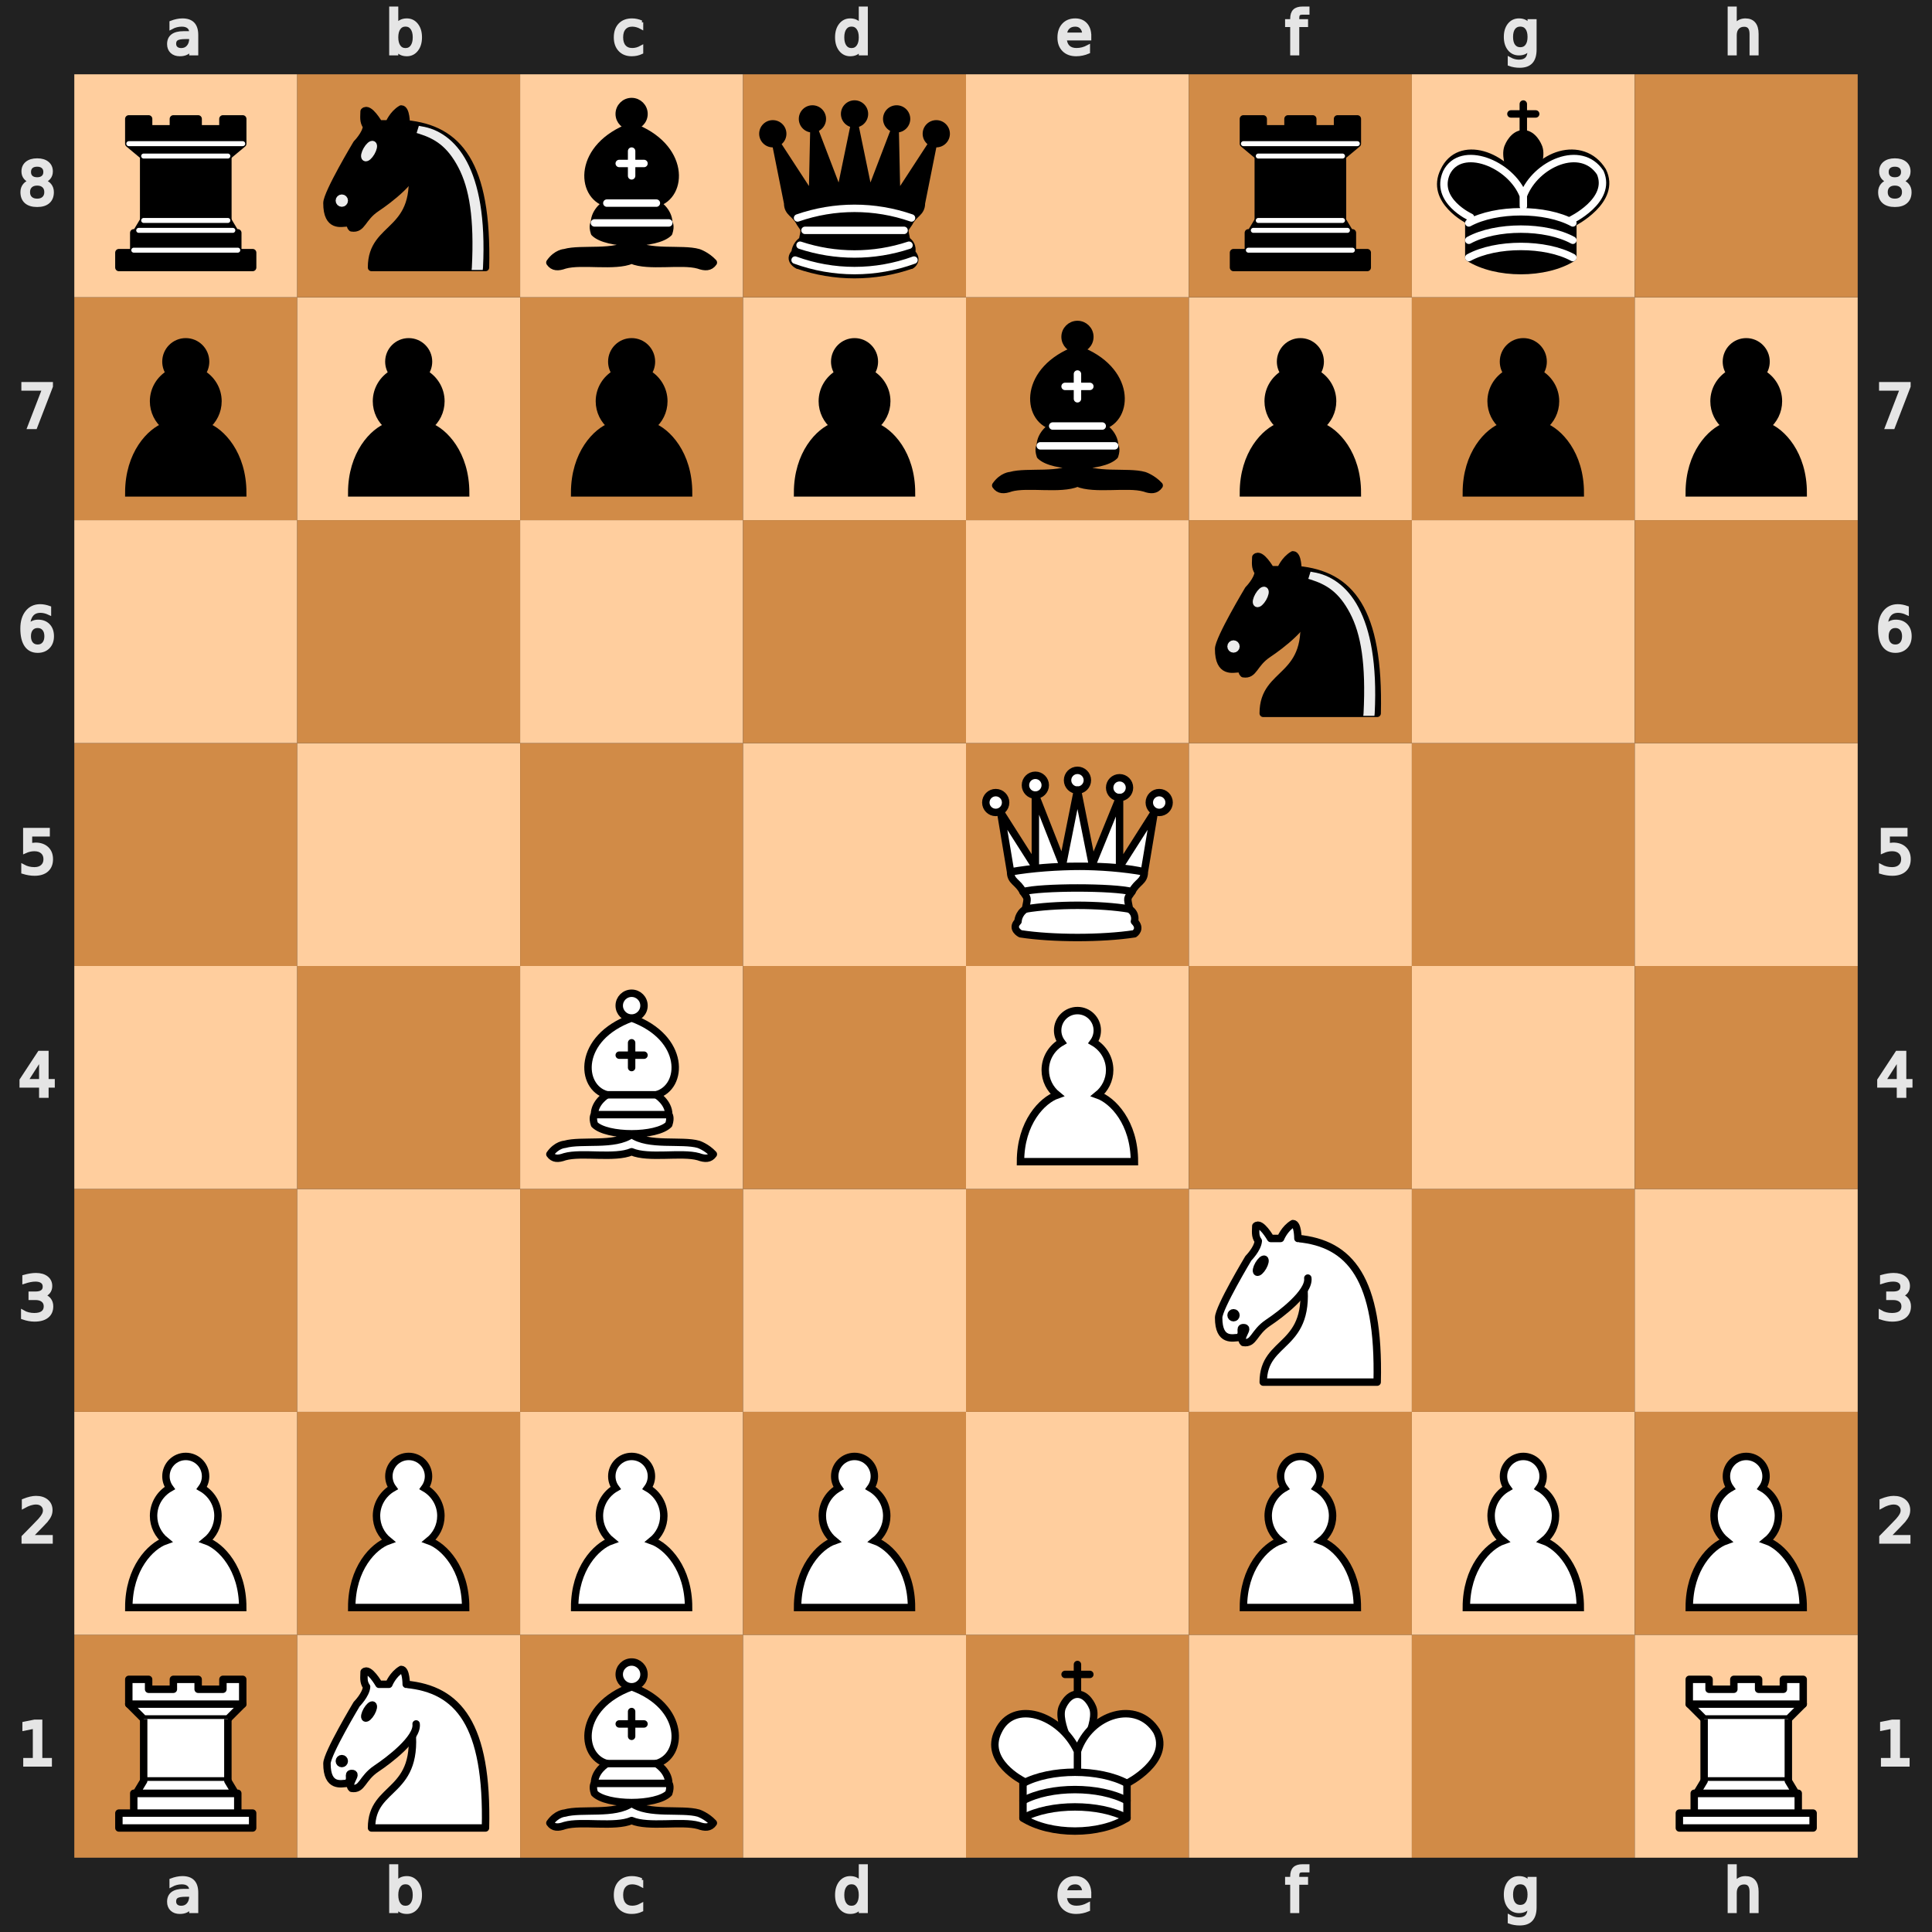
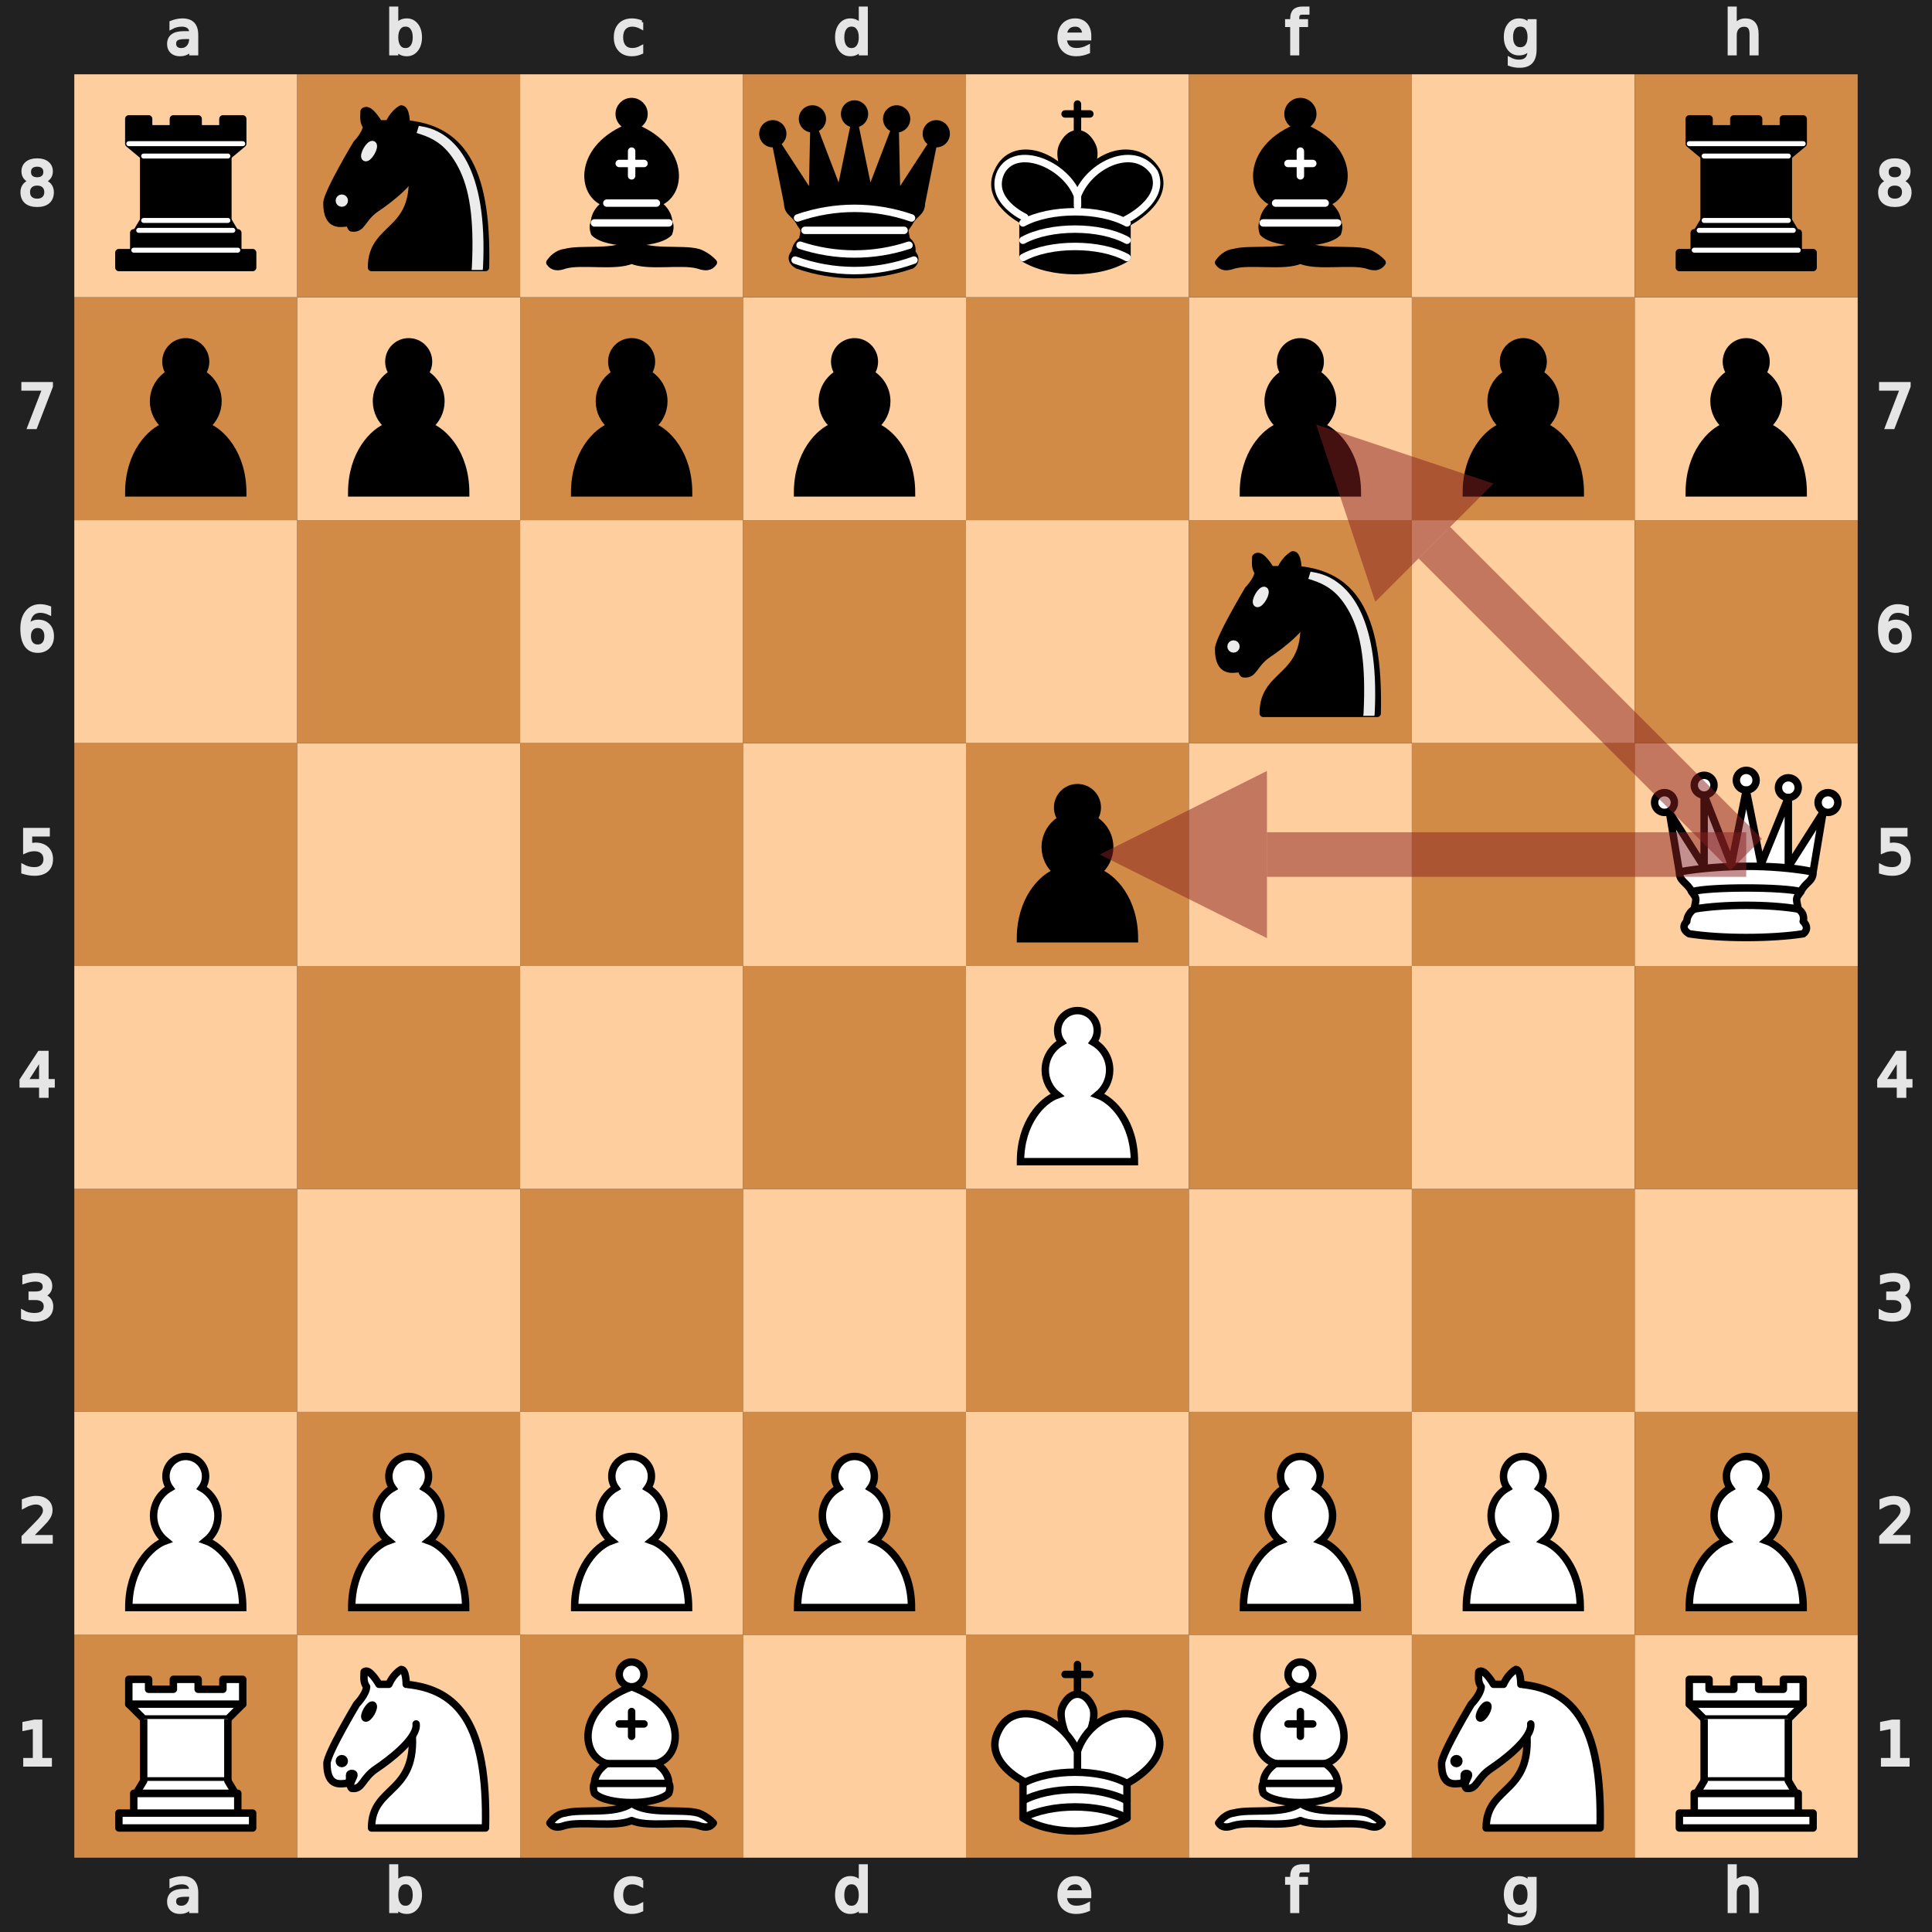
<svg xmlns="http://www.w3.org/2000/svg" xmlns:xlink="http://www.w3.org/1999/xlink" version="1.2" baseProfile="tiny" viewBox="0 0 390 390">
  <defs>
    <g id="white-pawn" class="white pawn">
      <path d="M22.5 9c-2.21 0-4 1.79-4 4 0 .89.29 1.71.78 2.38C17.33 16.5 16 18.59 16 21c0 2.03.94 3.84 2.41 5.03-3 1.06-7.41 5.55-7.41 13.47h23c0-7.92-4.41-12.41-7.41-13.47 1.47-1.19 2.41-3 2.41-5.03 0-2.41-1.33-4.5-3.28-5.62.49-.67.78-1.49.78-2.38 0-2.21-1.79-4-4-4z" fill="#fff" stroke="#000" stroke-width="1.5" stroke-linecap="round" />
    </g>
    <g id="white-knight" class="white knight" fill="none" fill-rule="evenodd" stroke="#000" stroke-width="1.5" stroke-linecap="round" stroke-linejoin="round">
      <path d="M 22,10 C 32.5,11 38.5,18 38,39 L 15,39 C 15,30 25,32.5 23,18" style="fill:#ffffff; stroke:#000000;" />
      <path d="M 24,18 C 24.38,20.91 18.45,25.37 16,27 C 13,29 13.18,31.34 11,31 C 9.958,30.06 12.41,27.96 11,28 C 10,28 11.19,29.23 10,30 C 9,30 5.997,31 6,26 C 6,24 12,14 12,14 C 12,14 13.89,12.1 14,10.5 C 13.27,9.506 13.5,8.5 13.5,7.5 C 14.5,6.5 16.5,10 16.5,10 L 18.5,10 C 18.5,10 19.28,8.008 21,7 C 22,7 22,10 22,10" style="fill:#ffffff; stroke:#000000;" />
      <path d="M 9.5 25.5 A 0.5 0.5 0 1 1 8.5,25.5 A 0.5 0.5 0 1 1 9.5 25.5 z" style="fill:#000000; stroke:#000000;" />
      <path d="M 15 15.5 A 0.5 1.5 0 1 1 14,15.5 A 0.5 1.5 0 1 1 15 15.5 z" transform="matrix(0.866,0.5,-0.5,0.866,9.693,-5.173)" style="fill:#000000; stroke:#000000;" />
    </g>
    <g id="white-bishop" class="white bishop" fill="none" fill-rule="evenodd" stroke="#000" stroke-width="1.5" stroke-linecap="round" stroke-linejoin="round">
      <g fill="#fff" stroke-linecap="butt">
        <path d="M9 36c3.39-.97 10.11.43 13.5-2 3.39 2.43 10.11 1.03 13.5 2 0 0 1.65.54 3 2-.68.97-1.65.99-3 .5-3.39-.97-10.11.46-13.5-1-3.39 1.46-10.11.03-13.5 1-1.354.49-2.323.47-3-.5 1.354-1.94 3-2 3-2zM15 32c2.5 2.5 12.5 2.5 15 0 .5-1.5 0-2 0-2 0-2.5-2.5-4-2.5-4 5.5-1.5 6-11.5-5-15.5-11 4-10.5 14-5 15.5 0 0-2.5 1.5-2.5 4 0 0-.5.5 0 2zM25 8a2.5 2.5 0 1 1-5 0 2.5 2.5 0 1 1 5 0z" />
      </g>
      <path d="M17.5 26h10M15 30h15m-7.5-14.5v5M20 18h5" stroke-linejoin="miter" />
    </g>
    <g id="white-rook" class="white rook" fill="#fff" fill-rule="evenodd" stroke="#000" stroke-width="1.5" stroke-linecap="round" stroke-linejoin="round">
      <path d="M9 39h27v-3H9v3zM12 36v-4h21v4H12zM11 14V9h4v2h5V9h5v2h5V9h4v5" stroke-linecap="butt" />
      <path d="M34 14l-3 3H14l-3-3" />
      <path d="M31 17v12.5H14V17" stroke-linecap="butt" stroke-linejoin="miter" />
      <path d="M31 29.5l1.5 2.5h-20l1.5-2.5" />
      <path d="M11 14h23" fill="none" stroke-linejoin="miter" />
    </g>
    <g id="white-queen" class="white queen" fill="#fff" fill-rule="evenodd" stroke="#000" stroke-width="1.5" stroke-linecap="round" stroke-linejoin="round">
      <path d="M8 12a2 2 0 1 1-4 0 2 2 0 1 1 4 0zM24.5 7.5a2 2 0 1 1-4 0 2 2 0 1 1 4 0zM41 12a2 2 0 1 1-4 0 2 2 0 1 1 4 0zM16 8.5a2 2 0 1 1-4 0 2 2 0 1 1 4 0zM33 9a2 2 0 1 1-4 0 2 2 0 1 1 4 0z" />
      <path d="M9 26c8.5-1.5 21-1.5 27 0l2-12-7 11V11l-5.5 13.5-3-15-3 15-5.5-14V25L7 14l2 12zM9 26c0 2 1.5 2 2.5 4 1 1.5 1 1 .5 3.5-1.5 1-1.5 2.5-1.5 2.5-1.5 1.5.5 2.5.5 2.5 6.5 1 16.5 1 23 0 0 0 1.5-1 0-2.5 0 0 .5-1.5-1-2.5-.5-2.5-.5-2 .5-3.5 1-2 2.5-2 2.5-4-8.5-1.5-18.5-1.5-27 0z" stroke-linecap="butt" />
      <path d="M11.5 30c3.5-1 18.5-1 22 0M12 33.5c6-1 15-1 21 0" fill="none" />
    </g>
    <g id="white-king" class="white king" fill="none" fill-rule="evenodd" stroke="#000" stroke-width="1.5" stroke-linecap="round" stroke-linejoin="round">
      <path d="M22.5 11.63V6M20 8h5" stroke-linejoin="miter" />
      <path d="M22.5 25s4.5-7.5 3-10.5c0 0-1-2.5-3-2.5s-3 2.5-3 2.5c-1.5 3 3 10.5 3 10.5" fill="#fff" stroke-linecap="butt" stroke-linejoin="miter" />
      <path d="M11.5 37c5.5 3.5 15.5 3.5 21 0v-7s9-4.5 6-10.5c-4-6.5-13.5-3.5-16 4V27v-3.5c-3.5-7.5-13-10.5-16-4-3 6 5 10 5 10V37z" fill="#fff" />
      <path d="M11.5 30c5.5-3 15.5-3 21 0m-21 3.5c5.5-3 15.5-3 21 0m-21 3.5c5.5-3 15.5-3 21 0" />
    </g>
    <g id="black-pawn" class="black pawn">
      <path d="M22.5 9c-2.21 0-4 1.79-4 4 0 .89.29 1.71.78 2.38C17.33 16.5 16 18.59 16 21c0 2.03.94 3.84 2.41 5.03-3 1.06-7.41 5.55-7.41 13.47h23c0-7.92-4.41-12.41-7.41-13.47 1.47-1.19 2.41-3 2.41-5.03 0-2.41-1.33-4.5-3.28-5.62.49-.67.78-1.49.78-2.38 0-2.21-1.79-4-4-4z" stroke="#000" stroke-width="1.5" stroke-linecap="round" />
    </g>
    <g id="black-knight" class="black knight" fill="none" fill-rule="evenodd" stroke="#000" stroke-width="1.5" stroke-linecap="round" stroke-linejoin="round">
      <path d="M 22,10 C 32.5,11 38.5,18 38,39 L 15,39 C 15,30 25,32.5 23,18" style="fill:#000000; stroke:#000000;" />
      <path d="M 24,18 C 24.38,20.91 18.45,25.37 16,27 C 13,29 13.18,31.34 11,31 C 9.958,30.06 12.41,27.96 11,28 C 10,28 11.19,29.23 10,30 C 9,30 5.997,31 6,26 C 6,24 12,14 12,14 C 12,14 13.89,12.1 14,10.5 C 13.27,9.506 13.5,8.5 13.5,7.5 C 14.5,6.5 16.5,10 16.5,10 L 18.5,10 C 18.5,10 19.28,8.008 21,7 C 22,7 22,10 22,10" style="fill:#000000; stroke:#000000;" />
      <path d="M 9.5 25.5 A 0.5 0.5 0 1 1 8.5,25.5 A 0.5 0.5 0 1 1 9.5 25.5 z" style="fill:#ececec; stroke:#ececec;" />
      <path d="M 15 15.5 A 0.5 1.5 0 1 1 14,15.5 A 0.5 1.5 0 1 1 15 15.5 z" transform="matrix(0.866,0.5,-0.5,0.866,9.693,-5.173)" style="fill:#ececec; stroke:#ececec;" />
      <path d="M 24.55,10.4 L 24.1,11.85 L 24.6,12 C 27.75,13 30.25,14.49 32.5,18.75 C 34.75,23.01 35.75,29.06 35.25,39 L 35.2,39.5 L 37.45,39.5 L 37.5,39 C 38,28.94 36.62,22.15 34.25,17.66 C 31.88,13.17 28.46,11.02 25.06,10.5 L 24.55,10.4 z " style="fill:#ececec; stroke:none;" />
    </g>
    <g id="black-bishop" class="black bishop" fill="none" fill-rule="evenodd" stroke="#000" stroke-width="1.5" stroke-linecap="round" stroke-linejoin="round">
      <path d="M9 36c3.39-.97 10.11.43 13.5-2 3.39 2.43 10.11 1.03 13.5 2 0 0 1.65.54 3 2-.68.97-1.65.99-3 .5-3.39-.97-10.11.46-13.5-1-3.39 1.46-10.11.03-13.5 1-1.354.49-2.323.47-3-.5 1.354-1.94 3-2 3-2zm6-4c2.5 2.5 12.5 2.5 15 0 .5-1.5 0-2 0-2 0-2.5-2.5-4-2.5-4 5.5-1.5 6-11.5-5-15.5-11 4-10.5 14-5 15.5 0 0-2.5 1.5-2.5 4 0 0-.5.5 0 2zM25 8a2.5 2.5 0 1 1-5 0 2.5 2.5 0 1 1 5 0z" fill="#000" stroke-linecap="butt" />
      <path d="M17.5 26h10M15 30h15m-7.5-14.5v5M20 18h5" stroke="#fff" stroke-linejoin="miter" />
    </g>
    <g id="black-rook" class="black rook" fill="#000" fill-rule="evenodd" stroke="#000" stroke-width="1.5" stroke-linecap="round" stroke-linejoin="round">
      <path d="M9 39h27v-3H9v3zM12.5 32l1.5-2.5h17l1.5 2.5h-20zM12 36v-4h21v4H12z" stroke-linecap="butt" />
      <path d="M14 29.5v-13h17v13H14z" stroke-linecap="butt" stroke-linejoin="miter" />
      <path d="M14 16.5L11 14h23l-3 2.5H14zM11 14V9h4v2h5V9h5v2h5V9h4v5H11z" stroke-linecap="butt" />
      <path d="M12 35.5h21M13 31.5h19M14 29.5h17M14 16.5h17M11 14h23" fill="none" stroke="#fff" stroke-width="1" stroke-linejoin="miter" />
    </g>
    <g id="black-queen" class="black queen" fill="#000" fill-rule="evenodd" stroke="#000" stroke-width="1.5" stroke-linecap="round" stroke-linejoin="round">
      <g fill="#000" stroke="none">
        <circle cx="6" cy="12" r="2.75" />
        <circle cx="14" cy="9" r="2.75" />
        <circle cx="22.5" cy="8" r="2.75" />
        <circle cx="31" cy="9" r="2.75" />
        <circle cx="39" cy="12" r="2.75" />
      </g>
      <path d="M9 26c8.5-1.5 21-1.5 27 0l2.5-12.5L31 25l-.3-14.1-5.2 13.6-3-14.5-3 14.5-5.2-13.6L14 25 6.5 13.5 9 26zM9 26c0 2 1.5 2 2.5 4 1 1.5 1 1 .5 3.5-1.5 1-1.5 2.5-1.5 2.5-1.5 1.5.5 2.5.5 2.5 6.5 1 16.5 1 23 0 0 0 1.5-1 0-2.5 0 0 .5-1.5-1-2.5-.5-2.5-.5-2 .5-3.5 1-2 2.5-2 2.5-4-8.5-1.5-18.5-1.5-27 0z" stroke-linecap="butt" />
      <path d="M11 38.5a35 35 1 0 0 23 0" fill="none" stroke-linecap="butt" />
      <path d="M11 29a35 35 1 0 1 23 0M12.5 31.5h20M11.5 34.5a35 35 1 0 0 22 0M10.5 37.5a35 35 1 0 0 24 0" fill="none" stroke="#fff" />
    </g>
    <g id="black-king" class="black king" fill="none" fill-rule="evenodd" stroke="#000" stroke-width="1.5" stroke-linecap="round" stroke-linejoin="round">
      <path d="M22.5 11.63V6" stroke-linejoin="miter" />
      <path d="M22.5 25s4.5-7.5 3-10.5c0 0-1-2.5-3-2.5s-3 2.5-3 2.5c-1.5 3 3 10.5 3 10.5" fill="#000" stroke-linecap="butt" stroke-linejoin="miter" />
      <path d="M11.5 37c5.5 3.5 15.5 3.5 21 0v-7s9-4.5 6-10.5c-4-6.5-13.5-3.5-16 4V27v-3.5c-3.5-7.5-13-10.5-16-4-3 6 5 10 5 10V37z" fill="#000" />
      <path d="M20 8h5" stroke-linejoin="miter" />
      <path d="M32 29.5s8.5-4 6.03-9.65C34.15 14 25 18 22.5 24.5l.01 2.1-.01-2.1C20 18 9.906 14 6.997 19.85c-2.497 5.65 4.853 9 4.853 9M11.5 30c5.5-3 15.5-3 21 0m-21 3.5c5.5-3 15.5-3 21 0m-21 3.5c5.5-3 15.5-3 21 0" stroke="#fff" />
    </g>
  </defs>
  <rect x="0" y="0" width="390" height="390" fill="#212121" />
  <g transform="translate(20, 0) scale(0.75, 0.75)" fill="#e5e5e5" stroke="#e5e5e5">
    <path d="M23.328 10.016q-1.742 0-2.414.398-.672.398-.672 1.36 0 .765.5 1.218.508.445 1.375.445 1.196 0 1.914-.843.727-.852.727-2.258v-.32zm2.867-.594v4.992h-1.437v-1.328q-.492.797-1.227 1.18-.734.375-1.797.375-1.343 0-2.14-.75-.79-.758-.79-2.024 0-1.476.985-2.226.992-.75 2.953-.75h2.016V8.75q0-.992-.656-1.531-.649-.547-1.829-.547-.75 0-1.46.18-.711.18-1.368.539V6.062q.79-.304 1.532-.453.742-.156 1.445-.156 1.898 0 2.836.984.937.985.937 2.985z" />
  </g>
  <g transform="translate(20, 375) scale(0.75, 0.75)" fill="#e5e5e5" stroke="#e5e5e5">
    <path d="M23.328 10.016q-1.742 0-2.414.398-.672.398-.672 1.36 0 .765.5 1.218.508.445 1.375.445 1.196 0 1.914-.843.727-.852.727-2.258v-.32zm2.867-.594v4.992h-1.437v-1.328q-.492.797-1.227 1.18-.734.375-1.797.375-1.343 0-2.14-.75-.79-.758-.79-2.024 0-1.476.985-2.226.992-.75 2.953-.75h2.016V8.75q0-.992-.656-1.531-.649-.547-1.829-.547-.75 0-1.46.18-.711.18-1.368.539V6.062q.79-.304 1.532-.453.742-.156 1.445-.156 1.898 0 2.836.984.937.985.937 2.985z" />
  </g>
  <g transform="translate(65, 0) scale(0.75, 0.75)" fill="#e5e5e5" stroke="#e5e5e5">
    <path d="M24.922 10.047q0-1.586-.656-2.485-.649-.906-1.79-.906-1.14 0-1.796.906-.649.899-.649 2.485 0 1.586.649 2.492.656.898 1.797.898 1.14 0 1.789-.898.656-.906.656-2.492zm-4.89-3.055q.452-.781 1.14-1.156.695-.383 1.656-.383 1.594 0 2.586 1.266 1 1.265 1 3.328 0 2.062-1 3.328-.992 1.266-2.586 1.266-.96 0-1.656-.375-.688-.383-1.14-1.164v1.312h-1.446V2.258h1.445z" />
  </g>
  <g transform="translate(65, 375) scale(0.75, 0.75)" fill="#e5e5e5" stroke="#e5e5e5">
    <path d="M24.922 10.047q0-1.586-.656-2.485-.649-.906-1.79-.906-1.14 0-1.796.906-.649.899-.649 2.485 0 1.586.649 2.492.656.898 1.797.898 1.14 0 1.789-.898.656-.906.656-2.492zm-4.89-3.055q.452-.781 1.14-1.156.695-.383 1.656-.383 1.594 0 2.586 1.266 1 1.265 1 3.328 0 2.062-1 3.328-.992 1.266-2.586 1.266-.96 0-1.656-.375-.688-.383-1.14-1.164v1.312h-1.446V2.258h1.445z" />
  </g>
  <g transform="translate(110, 0) scale(0.75, 0.75)" fill="#e5e5e5" stroke="#e5e5e5">
    <path d="M25.96 6v1.344q-.608-.336-1.226-.5-.609-.172-1.234-.172-1.398 0-2.172.89-.773.883-.773 2.485 0 1.601.773 2.492.774.883 2.172.883.625 0 1.234-.164.618-.172 1.227-.508v1.328q-.602.281-1.25.422-.64.14-1.367.14-1.977 0-3.14-1.242-1.165-1.242-1.165-3.351 0-2.14 1.172-3.367 1.18-1.227 3.227-1.227.664 0 1.296.14.633.134 1.227.407z" />
  </g>
  <g transform="translate(110, 375) scale(0.75, 0.75)" fill="#e5e5e5" stroke="#e5e5e5">
    <path d="M25.96 6v1.344q-.608-.336-1.226-.5-.609-.172-1.234-.172-1.398 0-2.172.89-.773.883-.773 2.485 0 1.601.773 2.492.774.883 2.172.883.625 0 1.234-.164.618-.172 1.227-.508v1.328q-.602.281-1.25.422-.64.14-1.367.14-1.977 0-3.14-1.242-1.165-1.242-1.165-3.351 0-2.14 1.172-3.367 1.18-1.227 3.227-1.227.664 0 1.296.14.633.134 1.227.407z" />
  </g>
  <g transform="translate(155, 0) scale(0.75, 0.75)" fill="#e5e5e5" stroke="#e5e5e5">
    <path d="M24.973 6.992V2.258h1.437v12.156h-1.437v-1.312q-.453.78-1.149 1.164-.687.375-1.656.375-1.586 0-2.586-1.266-.992-1.266-.992-3.328 0-2.063.992-3.328 1-1.266 2.586-1.266.969 0 1.656.383.696.375 1.149 1.156zm-4.899 3.055q0 1.586.649 2.492.656.898 1.797.898 1.14 0 1.796-.898.657-.906.657-2.492 0-1.586-.657-2.485-.656-.906-1.796-.906-1.141 0-1.797.906-.649.899-.649 2.485z" />
  </g>
  <g transform="translate(155, 375) scale(0.75, 0.75)" fill="#e5e5e5" stroke="#e5e5e5">
    <path d="M24.973 6.992V2.258h1.437v12.156h-1.437v-1.312q-.453.78-1.149 1.164-.687.375-1.656.375-1.586 0-2.586-1.266-.992-1.266-.992-3.328 0-2.063.992-3.328 1-1.266 2.586-1.266.969 0 1.656.383.696.375 1.149 1.156zm-4.899 3.055q0 1.586.649 2.492.656.898 1.797.898 1.14 0 1.796-.898.657-.906.657-2.492 0-1.586-.657-2.485-.656-.906-1.796-.906-1.141 0-1.797.906-.649.899-.649 2.485z" />
  </g>
  <g transform="translate(200, 0) scale(0.75, 0.75)" fill="#e5e5e5" stroke="#e5e5e5">
    <path d="M26.555 9.68v.703h-6.61q.094 1.484.89 2.265.806.774 2.235.774.828 0 1.602-.203.781-.203 1.547-.61v1.36q-.774.328-1.586.5-.813.172-1.649.172-2.093 0-3.32-1.22-1.219-1.218-1.219-3.296 0-2.148 1.157-3.406 1.164-1.266 3.132-1.266 1.766 0 2.79 1.14 1.03 1.134 1.03 3.087zm-1.438-.422q-.015-1.18-.664-1.883-.64-.703-1.703-.703-1.203 0-1.93.68-.718.68-.828 1.914z" />
  </g>
  <g transform="translate(200, 375) scale(0.75, 0.75)" fill="#e5e5e5" stroke="#e5e5e5">
    <path d="M26.555 9.68v.703h-6.61q.094 1.484.89 2.265.806.774 2.235.774.828 0 1.602-.203.781-.203 1.547-.61v1.36q-.774.328-1.586.5-.813.172-1.649.172-2.093 0-3.32-1.22-1.219-1.218-1.219-3.296 0-2.148 1.157-3.406 1.164-1.266 3.132-1.266 1.766 0 2.79 1.14 1.03 1.134 1.03 3.087zm-1.438-.422q-.015-1.18-.664-1.883-.64-.703-1.703-.703-1.203 0-1.93.68-.718.68-.828 1.914z" />
  </g>
  <g transform="translate(245, 0) scale(0.75, 0.75)" fill="#e5e5e5" stroke="#e5e5e5">
    <path d="M25.285 2.258v1.195H23.91q-.773 0-1.078.313-.297.312-.297 1.125v.773h2.367v1.117h-2.367v7.633H21.09V6.781h-1.375V5.664h1.375v-.61q0-1.46.68-2.124.68-.672 2.156-.672z" />
  </g>
  <g transform="translate(245, 375) scale(0.75, 0.75)" fill="#e5e5e5" stroke="#e5e5e5">
    <path d="M25.285 2.258v1.195H23.91q-.773 0-1.078.313-.297.312-.297 1.125v.773h2.367v1.117h-2.367v7.633H21.09V6.781h-1.375V5.664h1.375v-.61q0-1.46.68-2.124.68-.672 2.156-.672z" />
  </g>
  <g transform="translate(290, 0) scale(0.75, 0.75)" fill="#e5e5e5" stroke="#e5e5e5">
    <path d="M24.973 9.937q0-1.562-.649-2.421-.64-.86-1.804-.86-1.157 0-1.805.86-.64.859-.64 2.421 0 1.555.64 2.415.648.859 1.805.859 1.164 0 1.804-.86.649-.859.649-2.414zm1.437 3.391q0 2.234-.992 3.32-.992 1.094-3.04 1.094-.757 0-1.429-.117-.672-.11-1.304-.344v-1.398q.632.344 1.25.508.617.164 1.257.164 1.414 0 2.118-.743.703-.734.703-2.226v-.711q-.446.773-1.141 1.156-.695.383-1.664.383-1.61 0-2.594-1.227-.984-1.226-.984-3.25 0-2.03.984-3.257.985-1.227 2.594-1.227.969 0 1.664.383t1.14 1.156V5.664h1.438z" />
  </g>
  <g transform="translate(290, 375) scale(0.75, 0.75)" fill="#e5e5e5" stroke="#e5e5e5">
    <path d="M24.973 9.937q0-1.562-.649-2.421-.64-.86-1.804-.86-1.157 0-1.805.86-.64.859-.64 2.421 0 1.555.64 2.415.648.859 1.805.859 1.164 0 1.804-.86.649-.859.649-2.414zm1.437 3.391q0 2.234-.992 3.32-.992 1.094-3.04 1.094-.757 0-1.429-.117-.672-.11-1.304-.344v-1.398q.632.344 1.25.508.617.164 1.257.164 1.414 0 2.118-.743.703-.734.703-2.226v-.711q-.446.773-1.141 1.156-.695.383-1.664.383-1.61 0-2.594-1.227-.984-1.226-.984-3.25 0-2.03.984-3.257.985-1.227 2.594-1.227.969 0 1.664.383t1.14 1.156V5.664h1.438z" />
  </g>
  <g transform="translate(335, 0) scale(0.75, 0.75)" fill="#e5e5e5" stroke="#e5e5e5">
    <path d="M26.164 9.133v5.281h-1.437V9.18q0-1.243-.485-1.86-.484-.617-1.453-.617-1.164 0-1.836.742-.672.742-.672 2.024v4.945h-1.445V2.258h1.445v4.765q.516-.789 1.211-1.18.703-.39 1.617-.39 1.508 0 2.282.938.773.93.773 2.742z" />
  </g>
  <g transform="translate(335, 375) scale(0.75, 0.75)" fill="#e5e5e5" stroke="#e5e5e5">
    <path d="M26.164 9.133v5.281h-1.437V9.18q0-1.243-.485-1.86-.484-.617-1.453-.617-1.164 0-1.836.742-.672.742-.672 2.024v4.945h-1.445V2.258h1.445v4.765q.516-.789 1.211-1.18.703-.39 1.617-.39 1.508 0 2.282.938.773.93.773 2.742z" />
  </g>
  <g transform="translate(0, 335) scale(0.75, 0.75)" fill="#e5e5e5" stroke="#e5e5e5">
    <path d="M6.754 26.996h2.578v-8.898l-2.805.562v-1.437l2.79-.563h1.578v10.336h2.578v1.328h-6.72z" />
  </g>
  <g transform="translate(375, 335) scale(0.75, 0.75)" fill="#e5e5e5" stroke="#e5e5e5">
    <path d="M6.754 26.996h2.578v-8.898l-2.805.562v-1.437l2.79-.563h1.578v10.336h2.578v1.328h-6.72z" />
  </g>
  <g transform="translate(0, 290) scale(0.75, 0.75)" fill="#e5e5e5" stroke="#e5e5e5">
    <path d="M8.195 26.996h5.508v1.328H6.297v-1.328q.898-.93 2.445-2.492 1.555-1.57 1.953-2.024.758-.851 1.055-1.437.305-.594.305-1.164 0-.93-.657-1.516-.648-.586-1.695-.586-.742 0-1.57.258-.82.258-1.758.781v-1.593q.953-.383 1.781-.578.828-.196 1.516-.196 1.812 0 2.89.906 1.079.907 1.079 2.422 0 .72-.274 1.368-.265.64-.976 1.515-.196.227-1.243 1.313-1.046 1.078-2.953 3.023z" />
  </g>
  <g transform="translate(375, 290) scale(0.75, 0.75)" fill="#e5e5e5" stroke="#e5e5e5">
    <path d="M8.195 26.996h5.508v1.328H6.297v-1.328q.898-.93 2.445-2.492 1.555-1.57 1.953-2.024.758-.851 1.055-1.437.305-.594.305-1.164 0-.93-.657-1.516-.648-.586-1.695-.586-.742 0-1.57.258-.82.258-1.758.781v-1.593q.953-.383 1.781-.578.828-.196 1.516-.196 1.812 0 2.89.906 1.079.907 1.079 2.422 0 .72-.274 1.368-.265.64-.976 1.515-.196.227-1.243 1.313-1.046 1.078-2.953 3.023z" />
  </g>
  <g transform="translate(0, 245) scale(0.75, 0.75)" fill="#e5e5e5" stroke="#e5e5e5">
    <path d="M11.434 22.035q1.132.242 1.765 1.008.64.766.64 1.89 0 1.727-1.187 2.672-1.187.946-3.375.946-.734 0-1.515-.149-.774-.14-1.602-.43V26.45q.656.383 1.438.578.78.196 1.632.196 1.485 0 2.258-.586.782-.586.782-1.703 0-1.032-.727-1.61-.719-.586-2.008-.586h-1.36v-1.297h1.423q1.164 0 1.78-.46.618-.47.618-1.344 0-.899-.64-1.375-.633-.485-1.82-.485-.65 0-1.391.141-.743.14-1.633.437V16.95q.898-.25 1.68-.375.788-.125 1.484-.125 1.797 0 2.844.82 1.046.813 1.046 2.204 0 .968-.554 1.64-.555.664-1.578.922z" />
  </g>
  <g transform="translate(375, 245) scale(0.75, 0.75)" fill="#e5e5e5" stroke="#e5e5e5">
    <path d="M11.434 22.035q1.132.242 1.765 1.008.64.766.64 1.89 0 1.727-1.187 2.672-1.187.946-3.375.946-.734 0-1.515-.149-.774-.14-1.602-.43V26.45q.656.383 1.438.578.78.196 1.632.196 1.485 0 2.258-.586.782-.586.782-1.703 0-1.032-.727-1.61-.719-.586-2.008-.586h-1.36v-1.297h1.423q1.164 0 1.78-.46.618-.47.618-1.344 0-.899-.64-1.375-.633-.485-1.82-.485-.65 0-1.391.141-.743.14-1.633.437V16.95q.898-.25 1.68-.375.788-.125 1.484-.125 1.797 0 2.844.82 1.046.813 1.046 2.204 0 .968-.554 1.64-.555.664-1.578.922z" />
  </g>
  <g transform="translate(0, 200) scale(0.75, 0.75)" fill="#e5e5e5" stroke="#e5e5e5">
    <path d="M11.016 18.035L7.03 24.262h3.985zm-.414-1.375h1.984v7.602h1.664v1.312h-1.664v2.75h-1.57v-2.75H5.75v-1.523z" />
  </g>
  <g transform="translate(375, 200) scale(0.75, 0.75)" fill="#e5e5e5" stroke="#e5e5e5">
    <path d="M11.016 18.035L7.03 24.262h3.985zm-.414-1.375h1.984v7.602h1.664v1.312h-1.664v2.75h-1.57v-2.75H5.75v-1.523z" />
  </g>
  <g transform="translate(0, 155) scale(0.75, 0.75)" fill="#e5e5e5" stroke="#e5e5e5">
    <path d="M6.719 16.66h6.195v1.328h-4.75v2.86q.344-.118.688-.172.343-.063.687-.063 1.953 0 3.094 1.07 1.14 1.07 1.14 2.899 0 1.883-1.171 2.93-1.172 1.039-3.305 1.039-.735 0-1.5-.125-.758-.125-1.57-.375v-1.586q.703.383 1.453.57.75.188 1.586.188 1.351 0 2.14-.711.79-.711.79-1.93 0-1.219-.79-1.93-.789-.71-2.14-.71-.633 0-1.266.14-.625.14-1.281.438z" />
  </g>
  <g transform="translate(375, 155) scale(0.75, 0.75)" fill="#e5e5e5" stroke="#e5e5e5">
    <path d="M6.719 16.66h6.195v1.328h-4.75v2.86q.344-.118.688-.172.343-.063.687-.063 1.953 0 3.094 1.07 1.14 1.07 1.14 2.899 0 1.883-1.171 2.93-1.172 1.039-3.305 1.039-.735 0-1.5-.125-.758-.125-1.57-.375v-1.586q.703.383 1.453.57.75.188 1.586.188 1.351 0 2.14-.711.79-.711.79-1.93 0-1.219-.79-1.93-.789-.71-2.14-.71-.633 0-1.266.14-.625.14-1.281.438z" />
  </g>
  <g transform="translate(0, 110) scale(0.75, 0.75)" fill="#e5e5e5" stroke="#e5e5e5">
    <path d="M10.137 21.863q-1.063 0-1.688.727-.617.726-.617 1.992 0 1.258.617 1.992.625.727 1.688.727 1.062 0 1.68-.727.624-.734.624-1.992 0-1.266-.625-1.992-.617-.727-1.68-.727zm3.133-4.945v1.437q-.594-.28-1.204-.43-.601-.148-1.195-.148-1.562 0-2.39 1.055-.82 1.055-.938 3.188.46-.68 1.156-1.04.696-.367 1.531-.367 1.758 0 2.774 1.07 1.023 1.063 1.023 2.899 0 1.797-1.062 2.883-1.063 1.086-2.828 1.086-2.024 0-3.094-1.547-1.07-1.555-1.07-4.5 0-2.766 1.312-4.406 1.313-1.649 3.524-1.649.593 0 1.195.117.61.118 1.266.352z" />
  </g>
  <g transform="translate(375, 110) scale(0.75, 0.75)" fill="#e5e5e5" stroke="#e5e5e5">
    <path d="M10.137 21.863q-1.063 0-1.688.727-.617.726-.617 1.992 0 1.258.617 1.992.625.727 1.688.727 1.062 0 1.68-.727.624-.734.624-1.992 0-1.266-.625-1.992-.617-.727-1.68-.727zm3.133-4.945v1.437q-.594-.28-1.204-.43-.601-.148-1.195-.148-1.562 0-2.39 1.055-.82 1.055-.938 3.188.46-.68 1.156-1.04.696-.367 1.531-.367 1.758 0 2.774 1.07 1.023 1.063 1.023 2.899 0 1.797-1.062 2.883-1.063 1.086-2.828 1.086-2.024 0-3.094-1.547-1.07-1.555-1.07-4.5 0-2.766 1.312-4.406 1.313-1.649 3.524-1.649.593 0 1.195.117.61.118 1.266.352z" />
  </g>
  <g transform="translate(0, 65) scale(0.75, 0.75)" fill="#e5e5e5" stroke="#e5e5e5">
    <path d="M6.25 16.66h7.5v.672L9.516 28.324H7.867l3.985-10.336H6.25z" />
  </g>
  <g transform="translate(375, 65) scale(0.75, 0.75)" fill="#e5e5e5" stroke="#e5e5e5">
    <path d="M6.25 16.66h7.5v.672L9.516 28.324H7.867l3.985-10.336H6.25z" />
  </g>
  <g transform="translate(0, 20) scale(0.75, 0.75)" fill="#e5e5e5" stroke="#e5e5e5">
    <path d="M10 22.785q-1.125 0-1.773.602-.641.601-.641 1.656t.64 1.656q.649.602 1.774.602t1.773-.602q.649-.61.649-1.656 0-1.055-.649-1.656-.64-.602-1.773-.602zm-1.578-.672q-1.016-.25-1.586-.945-.563-.695-.563-1.695 0-1.399.993-2.211 1-.813 2.734-.813 1.742 0 2.734.813.993.812.993 2.21 0 1-.57 1.696-.563.695-1.571.945 1.14.266 1.773 1.04.641.773.641 1.89 0 1.695-1.04 2.602-1.03.906-2.96.906t-2.969-.906Q6 26.738 6 25.043q0-1.117.64-1.89.641-.774 1.782-1.04zm-.578-2.492q0 .906.562 1.414.57.508 1.594.508 1.016 0 1.586-.508.578-.508.578-1.414 0-.906-.578-1.414-.57-.508-1.586-.508-1.023 0-1.594.508-.562.508-.562 1.414z" />
  </g>
  <g transform="translate(375, 20) scale(0.75, 0.75)" fill="#e5e5e5" stroke="#e5e5e5">
    <path d="M10 22.785q-1.125 0-1.773.602-.641.601-.641 1.656t.64 1.656q.649.602 1.774.602t1.773-.602q.649-.61.649-1.656 0-1.055-.649-1.656-.64-.602-1.773-.602zm-1.578-.672q-1.016-.25-1.586-.945-.563-.695-.563-1.695 0-1.399.993-2.211 1-.813 2.734-.813 1.742 0 2.734.813.993.812.993 2.21 0 1-.57 1.696-.563.695-1.571.945 1.14.266 1.773 1.04.641.773.641 1.89 0 1.695-1.04 2.602-1.03.906-2.96.906t-2.969-.906Q6 26.738 6 25.043q0-1.117.64-1.89.641-.774 1.782-1.04zm-.578-2.492q0 .906.562 1.414.57.508 1.594.508 1.016 0 1.586-.508.578-.508.578-1.414 0-.906-.578-1.414-.57-.508-1.586-.508-1.023 0-1.594.508-.562.508-.562 1.414z" />
  </g>
  <rect x="15" y="330" width="45" height="45" class="square dark a1" stroke="none" fill="#d18b47" />
  <rect x="60" y="330" width="45" height="45" class="square light b1" stroke="none" fill="#ffce9e" />
  <rect x="105" y="330" width="45" height="45" class="square dark c1" stroke="none" fill="#d18b47" />
  <rect x="150" y="330" width="45" height="45" class="square light d1" stroke="none" fill="#ffce9e" />
  <rect x="195" y="330" width="45" height="45" class="square dark e1" stroke="none" fill="#d18b47" />
  <rect x="240" y="330" width="45" height="45" class="square light f1" stroke="none" fill="#ffce9e" />
  <rect x="285" y="330" width="45" height="45" class="square dark g1" stroke="none" fill="#d18b47" />
  <rect x="330" y="330" width="45" height="45" class="square light h1" stroke="none" fill="#ffce9e" />
  <rect x="15" y="285" width="45" height="45" class="square light a2" stroke="none" fill="#ffce9e" />
  <rect x="60" y="285" width="45" height="45" class="square dark b2" stroke="none" fill="#d18b47" />
  <rect x="105" y="285" width="45" height="45" class="square light c2" stroke="none" fill="#ffce9e" />
  <rect x="150" y="285" width="45" height="45" class="square dark d2" stroke="none" fill="#d18b47" />
  <rect x="195" y="285" width="45" height="45" class="square light e2" stroke="none" fill="#ffce9e" />
  <rect x="240" y="285" width="45" height="45" class="square dark f2" stroke="none" fill="#d18b47" />
  <rect x="285" y="285" width="45" height="45" class="square light g2" stroke="none" fill="#ffce9e" />
  <rect x="330" y="285" width="45" height="45" class="square dark h2" stroke="none" fill="#d18b47" />
  <rect x="15" y="240" width="45" height="45" class="square dark a3" stroke="none" fill="#d18b47" />
  <rect x="60" y="240" width="45" height="45" class="square light b3" stroke="none" fill="#ffce9e" />
  <rect x="105" y="240" width="45" height="45" class="square dark c3" stroke="none" fill="#d18b47" />
  <rect x="150" y="240" width="45" height="45" class="square light d3" stroke="none" fill="#ffce9e" />
  <rect x="195" y="240" width="45" height="45" class="square dark e3" stroke="none" fill="#d18b47" />
  <rect x="240" y="240" width="45" height="45" class="square light f3" stroke="none" fill="#ffce9e" />
  <rect x="285" y="240" width="45" height="45" class="square dark g3" stroke="none" fill="#d18b47" />
  <rect x="330" y="240" width="45" height="45" class="square light h3" stroke="none" fill="#ffce9e" />
  <rect x="15" y="195" width="45" height="45" class="square light a4" stroke="none" fill="#ffce9e" />
  <rect x="60" y="195" width="45" height="45" class="square dark b4" stroke="none" fill="#d18b47" />
  <rect x="105" y="195" width="45" height="45" class="square light c4" stroke="none" fill="#ffce9e" />
  <rect x="150" y="195" width="45" height="45" class="square dark d4" stroke="none" fill="#d18b47" />
  <rect x="195" y="195" width="45" height="45" class="square light e4" stroke="none" fill="#ffce9e" />
  <rect x="240" y="195" width="45" height="45" class="square dark f4" stroke="none" fill="#d18b47" />
  <rect x="285" y="195" width="45" height="45" class="square light g4" stroke="none" fill="#ffce9e" />
  <rect x="330" y="195" width="45" height="45" class="square dark h4" stroke="none" fill="#d18b47" />
  <rect x="15" y="150" width="45" height="45" class="square dark a5" stroke="none" fill="#d18b47" />
  <rect x="60" y="150" width="45" height="45" class="square light b5" stroke="none" fill="#ffce9e" />
  <rect x="105" y="150" width="45" height="45" class="square dark c5" stroke="none" fill="#d18b47" />
  <rect x="150" y="150" width="45" height="45" class="square light d5" stroke="none" fill="#ffce9e" />
  <rect x="195" y="150" width="45" height="45" class="square dark e5" stroke="none" fill="#d18b47" />
  <rect x="240" y="150" width="45" height="45" class="square light f5" stroke="none" fill="#ffce9e" />
  <rect x="285" y="150" width="45" height="45" class="square dark g5" stroke="none" fill="#d18b47" />
  <rect x="330" y="150" width="45" height="45" class="square light h5" stroke="none" fill="#ffce9e" />
  <rect x="15" y="105" width="45" height="45" class="square light a6" stroke="none" fill="#ffce9e" />
  <rect x="60" y="105" width="45" height="45" class="square dark b6" stroke="none" fill="#d18b47" />
  <rect x="105" y="105" width="45" height="45" class="square light c6" stroke="none" fill="#ffce9e" />
  <rect x="150" y="105" width="45" height="45" class="square dark d6" stroke="none" fill="#d18b47" />
  <rect x="195" y="105" width="45" height="45" class="square light e6" stroke="none" fill="#ffce9e" />
  <rect x="240" y="105" width="45" height="45" class="square dark f6" stroke="none" fill="#d18b47" />
  <rect x="285" y="105" width="45" height="45" class="square light g6" stroke="none" fill="#ffce9e" />
  <rect x="330" y="105" width="45" height="45" class="square dark h6" stroke="none" fill="#d18b47" />
  <rect x="15" y="60" width="45" height="45" class="square dark a7" stroke="none" fill="#d18b47" />
  <rect x="60" y="60" width="45" height="45" class="square light b7" stroke="none" fill="#ffce9e" />
  <rect x="105" y="60" width="45" height="45" class="square dark c7" stroke="none" fill="#d18b47" />
  <rect x="150" y="60" width="45" height="45" class="square light d7" stroke="none" fill="#ffce9e" />
  <rect x="195" y="60" width="45" height="45" class="square dark e7" stroke="none" fill="#d18b47" />
  <rect x="240" y="60" width="45" height="45" class="square light f7" stroke="none" fill="#ffce9e" />
  <rect x="285" y="60" width="45" height="45" class="square dark g7" stroke="none" fill="#d18b47" />
  <rect x="330" y="60" width="45" height="45" class="square light h7" stroke="none" fill="#ffce9e" />
  <rect x="15" y="15" width="45" height="45" class="square light a8" stroke="none" fill="#ffce9e" />
  <rect x="60" y="15" width="45" height="45" class="square dark b8" stroke="none" fill="#d18b47" />
  <rect x="105" y="15" width="45" height="45" class="square light c8" stroke="none" fill="#ffce9e" />
  <rect x="150" y="15" width="45" height="45" class="square dark d8" stroke="none" fill="#d18b47" />
  <rect x="195" y="15" width="45" height="45" class="square light e8" stroke="none" fill="#ffce9e" />
  <rect x="240" y="15" width="45" height="45" class="square dark f8" stroke="none" fill="#d18b47" />
  <rect x="285" y="15" width="45" height="45" class="square light g8" stroke="none" fill="#ffce9e" />
  <rect x="330" y="15" width="45" height="45" class="square dark h8" stroke="none" fill="#d18b47" />
  <use href="#white-rook" xlink:href="#white-rook" transform="translate(15, 330)" />
  <use href="#white-knight" xlink:href="#white-knight" transform="translate(60, 330)" />
  <use href="#white-bishop" xlink:href="#white-bishop" transform="translate(105, 330)" />
  <use href="#white-king" xlink:href="#white-king" transform="translate(195, 330)" />
+   <use href="#white-bishop" xlink:href="#white-bishop" transform="translate(240, 330)" />
+   <use href="#white-knight" xlink:href="#white-knight" transform="translate(285, 330)" />
  <use href="#white-rook" xlink:href="#white-rook" transform="translate(330, 330)" />
  <use href="#white-pawn" xlink:href="#white-pawn" transform="translate(15, 285)" />
  <use href="#white-pawn" xlink:href="#white-pawn" transform="translate(60, 285)" />
  <use href="#white-pawn" xlink:href="#white-pawn" transform="translate(105, 285)" />
  <use href="#white-pawn" xlink:href="#white-pawn" transform="translate(150, 285)" />
  <use href="#white-pawn" xlink:href="#white-pawn" transform="translate(240, 285)" />
  <use href="#white-pawn" xlink:href="#white-pawn" transform="translate(285, 285)" />
  <use href="#white-pawn" xlink:href="#white-pawn" transform="translate(330, 285)" />
-   <use href="#white-knight" xlink:href="#white-knight" transform="translate(240, 240)" />
-   <use href="#white-bishop" xlink:href="#white-bishop" transform="translate(105, 195)" />
  <use href="#white-pawn" xlink:href="#white-pawn" transform="translate(195, 195)" />
-   <use href="#white-queen" xlink:href="#white-queen" transform="translate(195, 150)" />
+   <use href="#black-pawn" xlink:href="#black-pawn" transform="translate(195, 150)" />
+   <use href="#white-queen" xlink:href="#white-queen" transform="translate(330, 150)" />
  <use href="#black-knight" xlink:href="#black-knight" transform="translate(240, 105)" />
  <use href="#black-pawn" xlink:href="#black-pawn" transform="translate(15, 60)" />
  <use href="#black-pawn" xlink:href="#black-pawn" transform="translate(60, 60)" />
  <use href="#black-pawn" xlink:href="#black-pawn" transform="translate(105, 60)" />
  <use href="#black-pawn" xlink:href="#black-pawn" transform="translate(150, 60)" />
-   <use href="#black-bishop" xlink:href="#black-bishop" transform="translate(195, 60)" />
  <use href="#black-pawn" xlink:href="#black-pawn" transform="translate(240, 60)" />
  <use href="#black-pawn" xlink:href="#black-pawn" transform="translate(285, 60)" />
  <use href="#black-pawn" xlink:href="#black-pawn" transform="translate(330, 60)" />
  <use href="#black-rook" xlink:href="#black-rook" transform="translate(15, 15)" />
  <use href="#black-knight" xlink:href="#black-knight" transform="translate(60, 15)" />
  <use href="#black-bishop" xlink:href="#black-bishop" transform="translate(105, 15)" />
  <use href="#black-queen" xlink:href="#black-queen" transform="translate(150, 15)" />
-   <use href="#black-rook" xlink:href="#black-rook" transform="translate(240, 15)" />
-   <use href="#black-king" xlink:href="#black-king" transform="translate(285, 15)" />
+   <use href="#black-king" xlink:href="#black-king" transform="translate(195, 15)" />
+   <use href="#black-bishop" xlink:href="#black-bishop" transform="translate(240, 15)" />
+   <use href="#black-rook" xlink:href="#black-rook" transform="translate(330, 15)" />
+   <line x1="352.5" y1="172.5" x2="255.75" y2="172.5" stroke="#882020" opacity="0.502" stroke-width="9.0" stroke-linecap="butt" class="arrow" />
+   <polygon points="222.0,172.5 255.75,189.375 255.75,155.625" fill="#882020" opacity="0.502" class="arrow" />
+   <line x1="352.5" y1="172.5" x2="289.547" y2="109.547" stroke="#882020" opacity="0.502" stroke-width="9.0" stroke-linecap="butt" class="arrow" />
+   <polygon points="265.682,85.682 277.614,121.479 301.479,97.614" fill="#882020" opacity="0.502" class="arrow" />
</svg>
